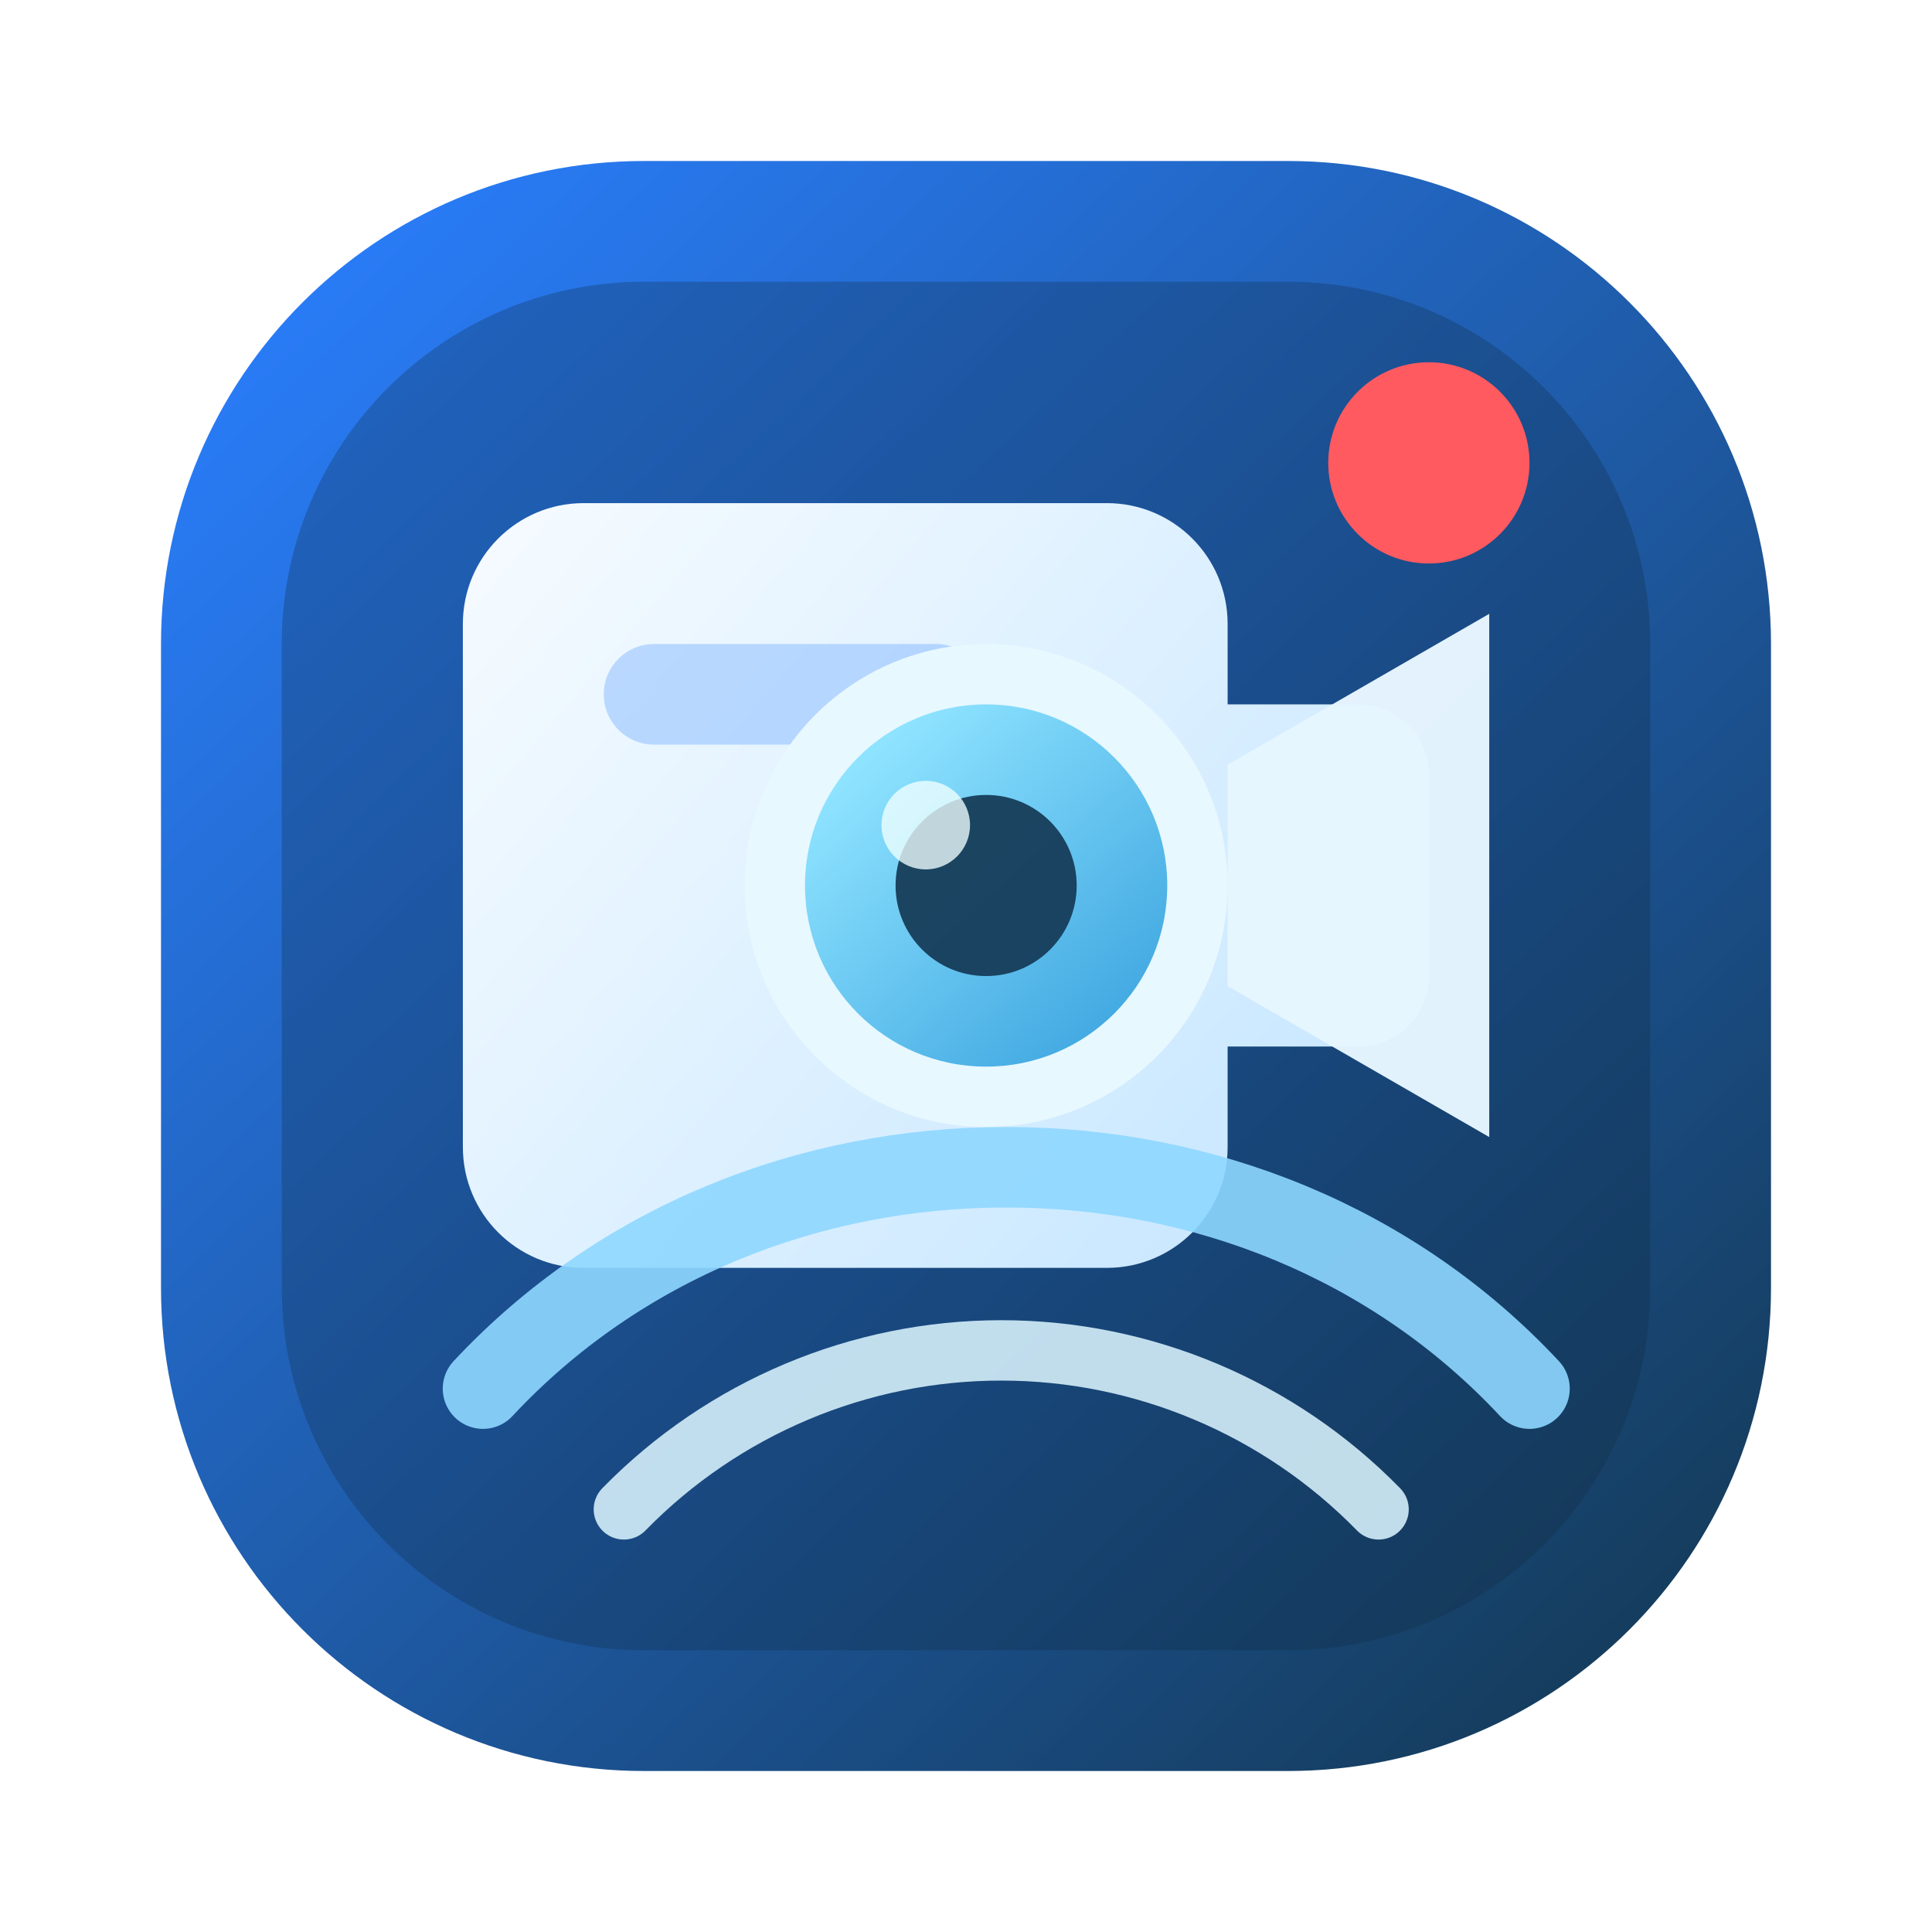
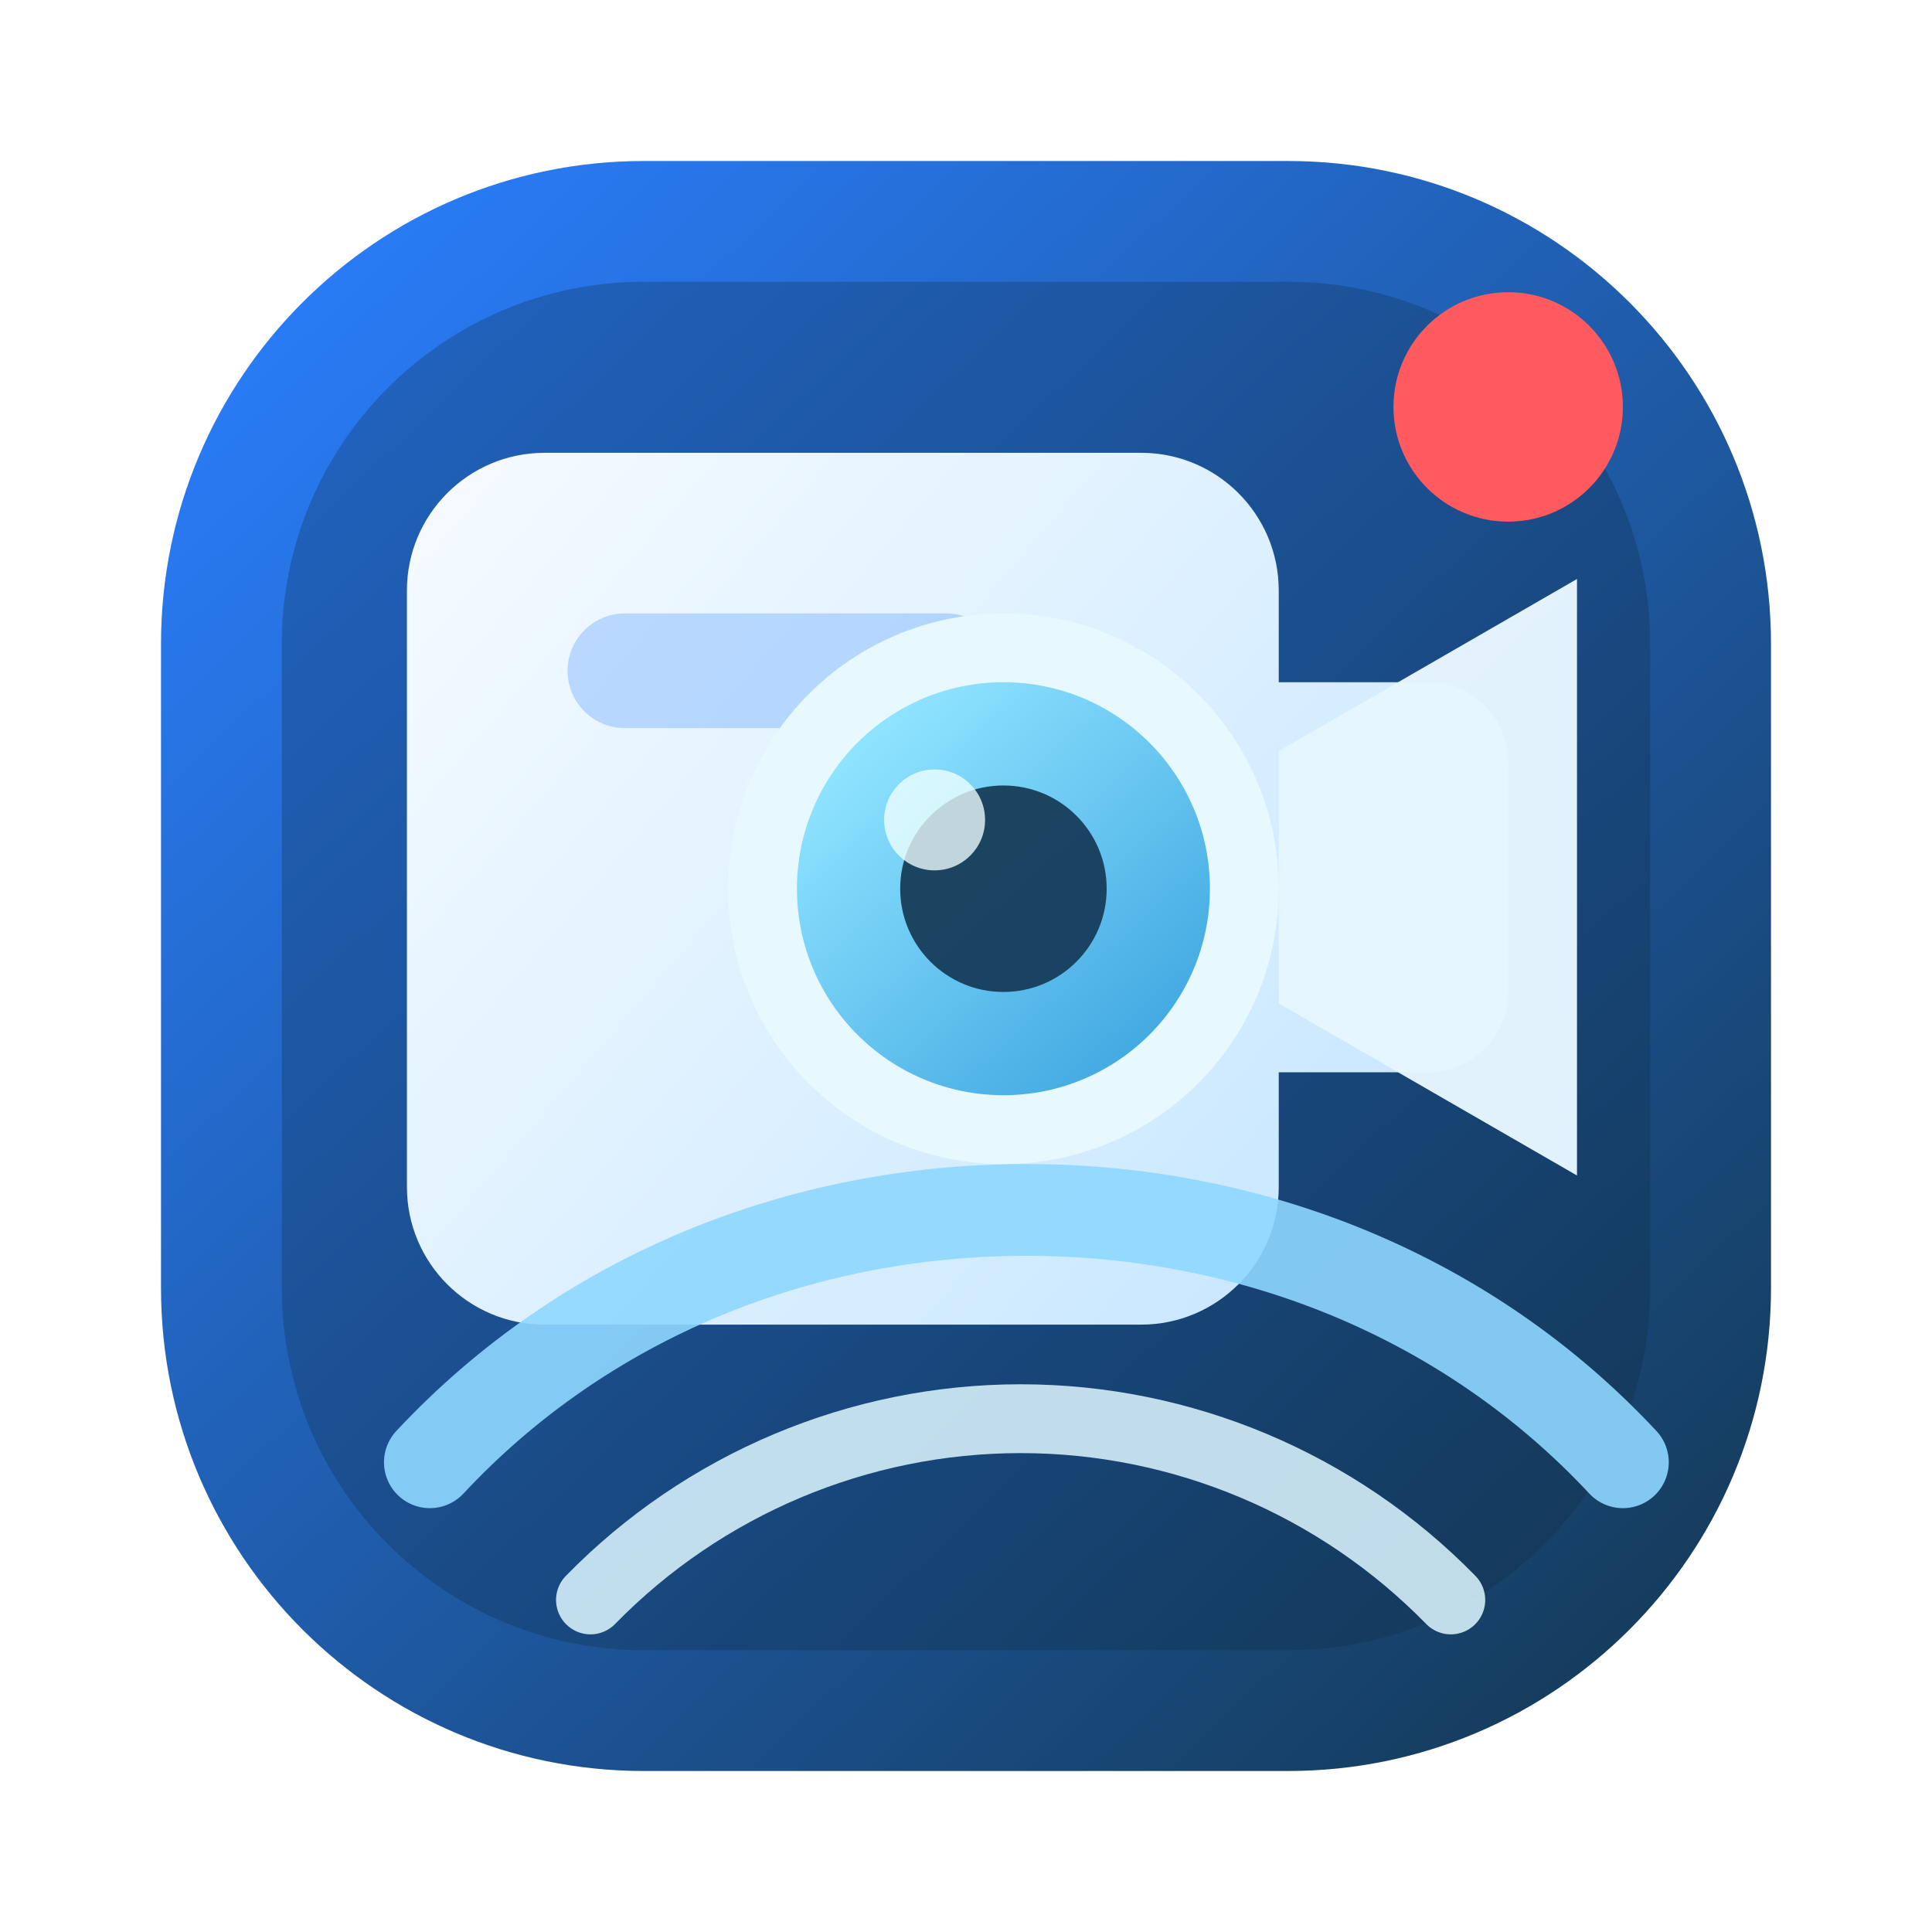
<svg xmlns="http://www.w3.org/2000/svg" viewBox="0 0 96 96" role="img" aria-labelledby="title desc">
  <defs>
    <linearGradient id="bg" x1="12" y1="10" x2="84" y2="86" gradientUnits="userSpaceOnUse">
      <stop offset="0" stop-color="#2A7FFF" />
      <stop offset="1" stop-color="#143955" />
    </linearGradient>
    <linearGradient id="camera" x1="22" y1="24" x2="64" y2="60" gradientUnits="userSpaceOnUse">
      <stop offset="0" stop-color="#F8FCFF" />
      <stop offset="1" stop-color="#C8E7FF" />
    </linearGradient>
    <linearGradient id="lens" x1="46" y1="35" x2="65" y2="56" gradientUnits="userSpaceOnUse">
      <stop offset="0" stop-color="#8EE3FF" />
      <stop offset="1" stop-color="#1788D1" />
    </linearGradient>
  </defs>
  <rect x="8" y="8" width="80" height="80" rx="24" fill="url(#bg)" />
  <rect x="14" y="14" width="68" height="68" rx="18" fill="#0F2940" fill-opacity="0.28" />
-   <circle cx="71" cy="23" r="5" fill="#FF5A5F" />
-   <path d="M23 31C23 27.686 25.686 25 29 25H55C58.314 25 61 27.686 61 31V35H67.5C69.433 35 71 36.567 71 38.5V48.5C71 50.433 69.433 52 67.5 52H61V57C61 60.314 58.314 63 55 63H29C25.686 63 23 60.314 23 57V31Z" fill="url(#camera)" />
-   <path d="M61 38L74 30.5V56.5L61 49V38Z" fill="#E6F5FF" fill-opacity="0.98" />
-   <rect x="30" y="32" width="19" height="5" rx="2.5" fill="#2A7FFF" fill-opacity="0.26" />
-   <circle cx="49" cy="44" r="12" fill="#E8F8FF" />
-   <circle cx="49" cy="44" r="9" fill="url(#lens)" />
-   <circle cx="49" cy="44" r="4.5" fill="#143955" fill-opacity="0.92" />
-   <circle cx="46" cy="41" r="2.2" fill="#EFFFFF" fill-opacity="0.78" />
-   <path d="M24 69C30.758 61.758 40.181 58 50 58C59.819 58 69.242 61.758 76 69" fill="none" stroke="#8ED7FF" stroke-width="4" stroke-linecap="round" stroke-opacity="0.9" />
-   <path d="M31 75C35.935 69.95 42.695 67.1 49.75 67.1C56.805 67.1 63.565 69.95 68.5 75" fill="none" stroke="#DDF6FF" stroke-width="3" stroke-linecap="round" stroke-opacity="0.86" />
+   <g transform="translate(-6 -6) scale(1.14)">
+     <circle cx="71" cy="23" r="5" fill="#FF5A5F" />
+     <path d="M23 31C23 27.686 25.686 25 29 25H55C58.314 25 61 27.686 61 31V35H67.5C69.433 35 71 36.567 71 38.5V48.5C71 50.433 69.433 52 67.5 52H61V57C61 60.314 58.314 63 55 63H29C25.686 63 23 60.314 23 57V31Z" fill="url(#camera)" />
+     <path d="M61 38L74 30.5V56.5L61 49V38Z" fill="#E6F5FF" fill-opacity="0.98" />
+     <rect x="30" y="32" width="19" height="5" rx="2.5" fill="#2A7FFF" fill-opacity="0.26" />
+     <circle cx="49" cy="44" r="12" fill="#E8F8FF" />
+     <circle cx="49" cy="44" r="9" fill="url(#lens)" />
+     <circle cx="49" cy="44" r="4.5" fill="#143955" fill-opacity="0.92" />
+     <circle cx="46" cy="41" r="2.2" fill="#EFFFFF" fill-opacity="0.78" />
+     <path d="M24 69C30.758 61.758 40.181 58 50 58C59.819 58 69.242 61.758 76 69" fill="none" stroke="#8ED7FF" stroke-width="4" stroke-linecap="round" stroke-opacity="0.9" />
+     <path d="M31 75C35.935 69.95 42.695 67.1 49.75 67.1C56.805 67.1 63.565 69.95 68.5 75" fill="none" stroke="#DDF6FF" stroke-width="3" stroke-linecap="round" stroke-opacity="0.86" />
+   </g>
</svg>
